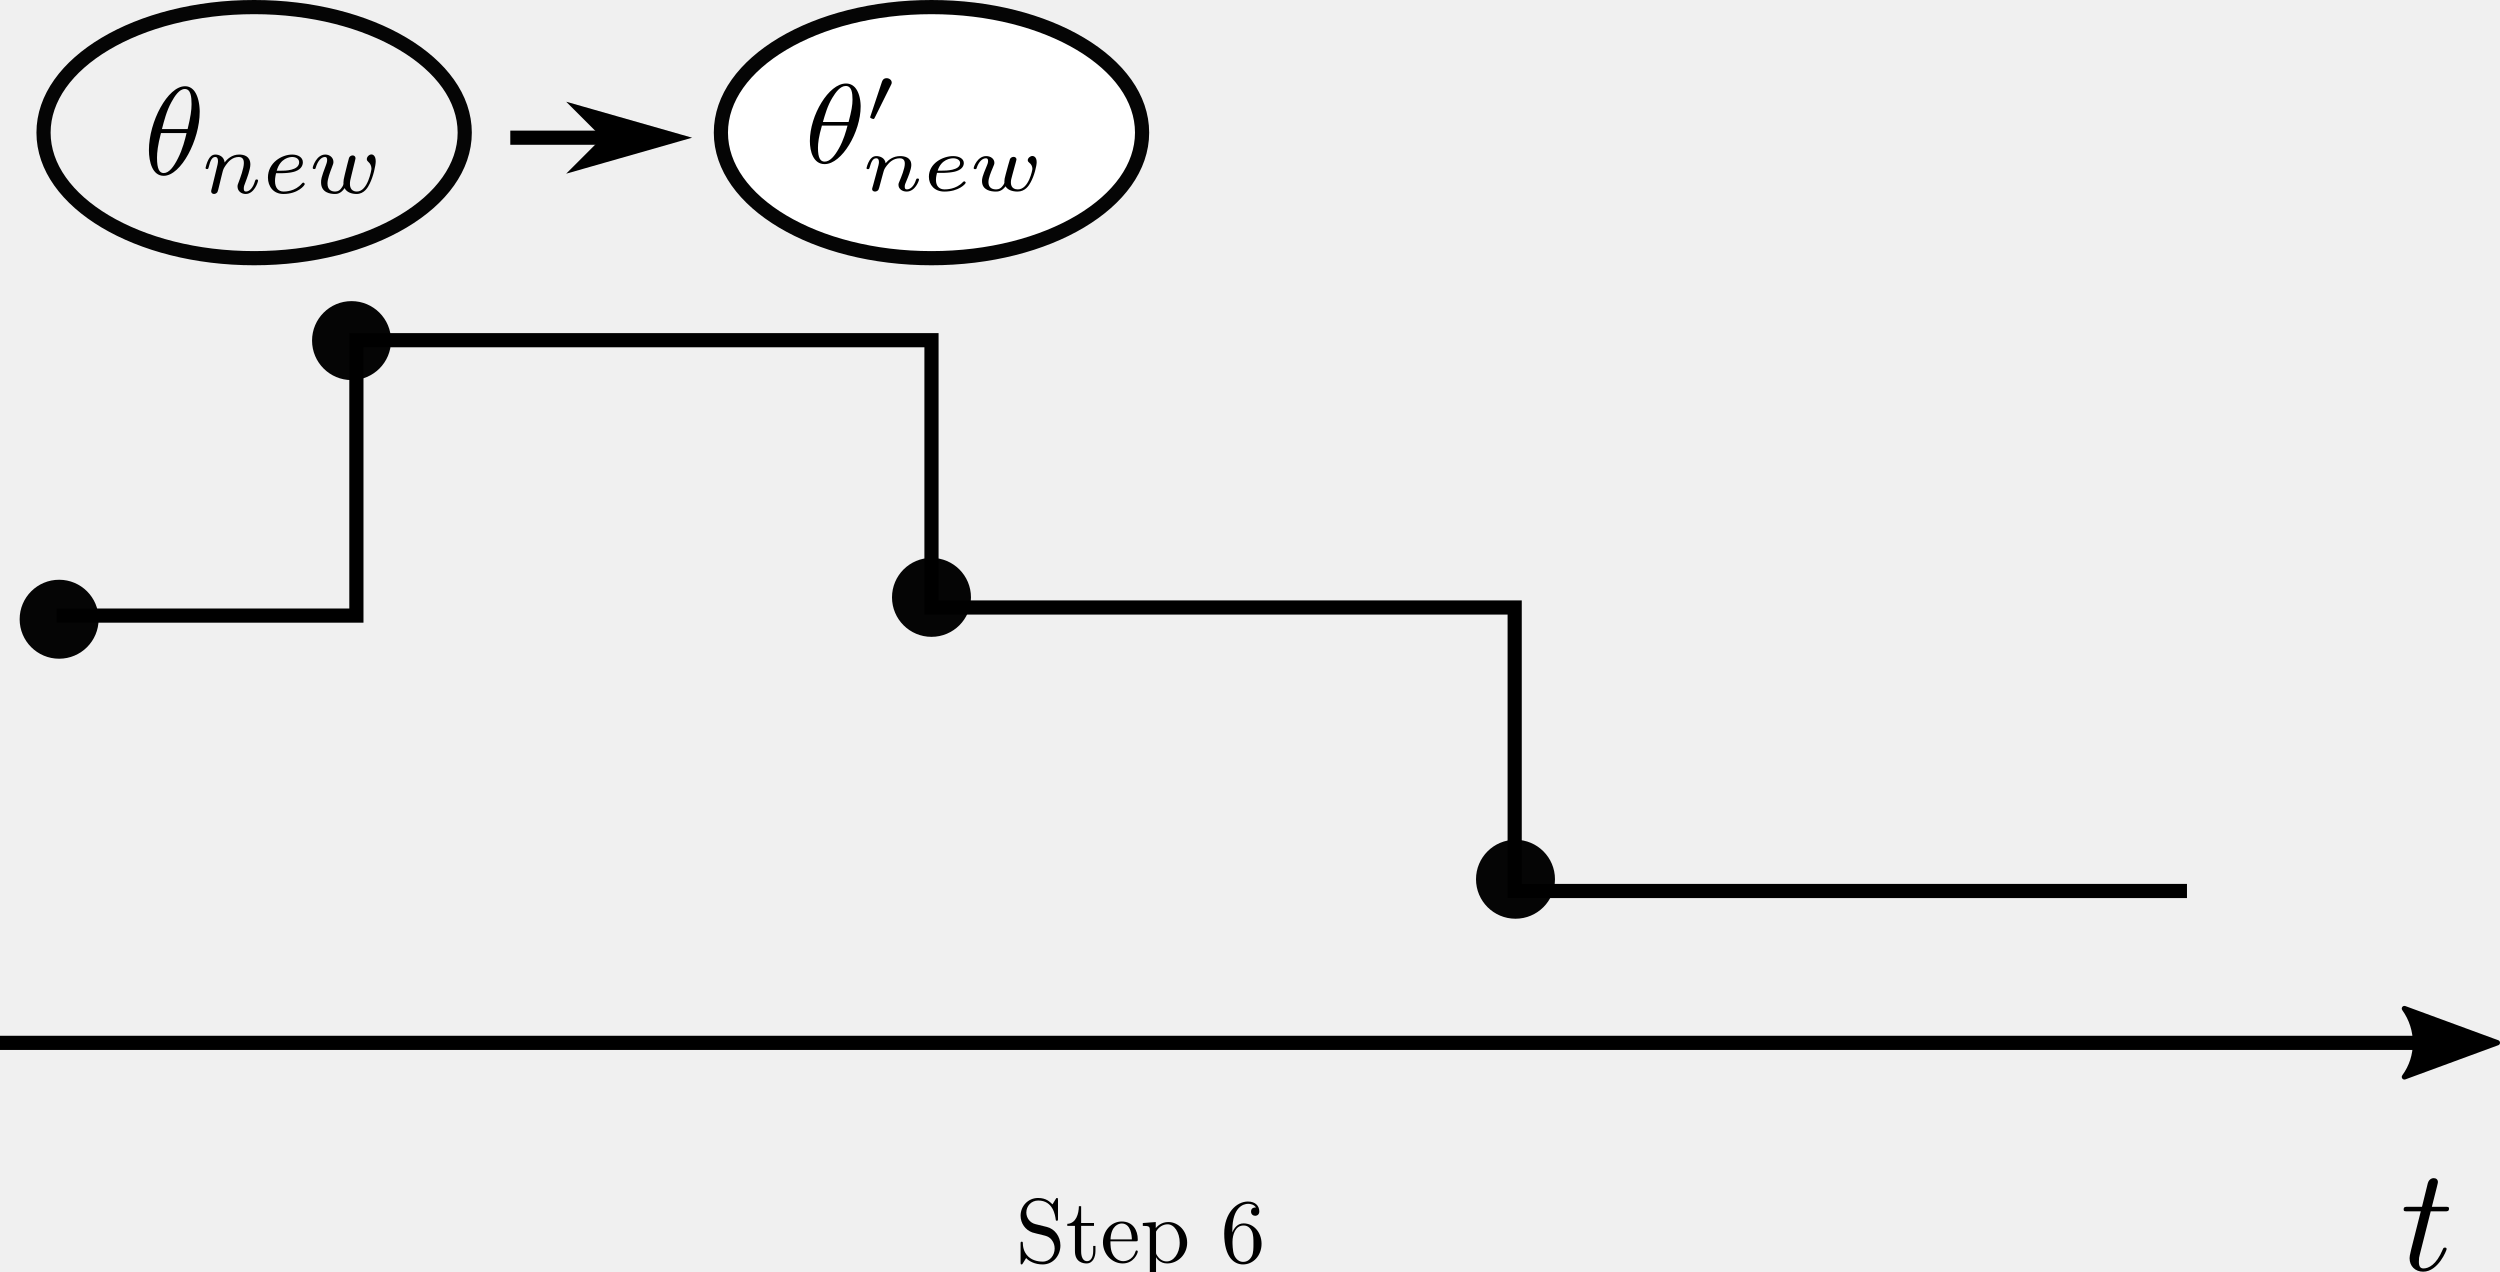
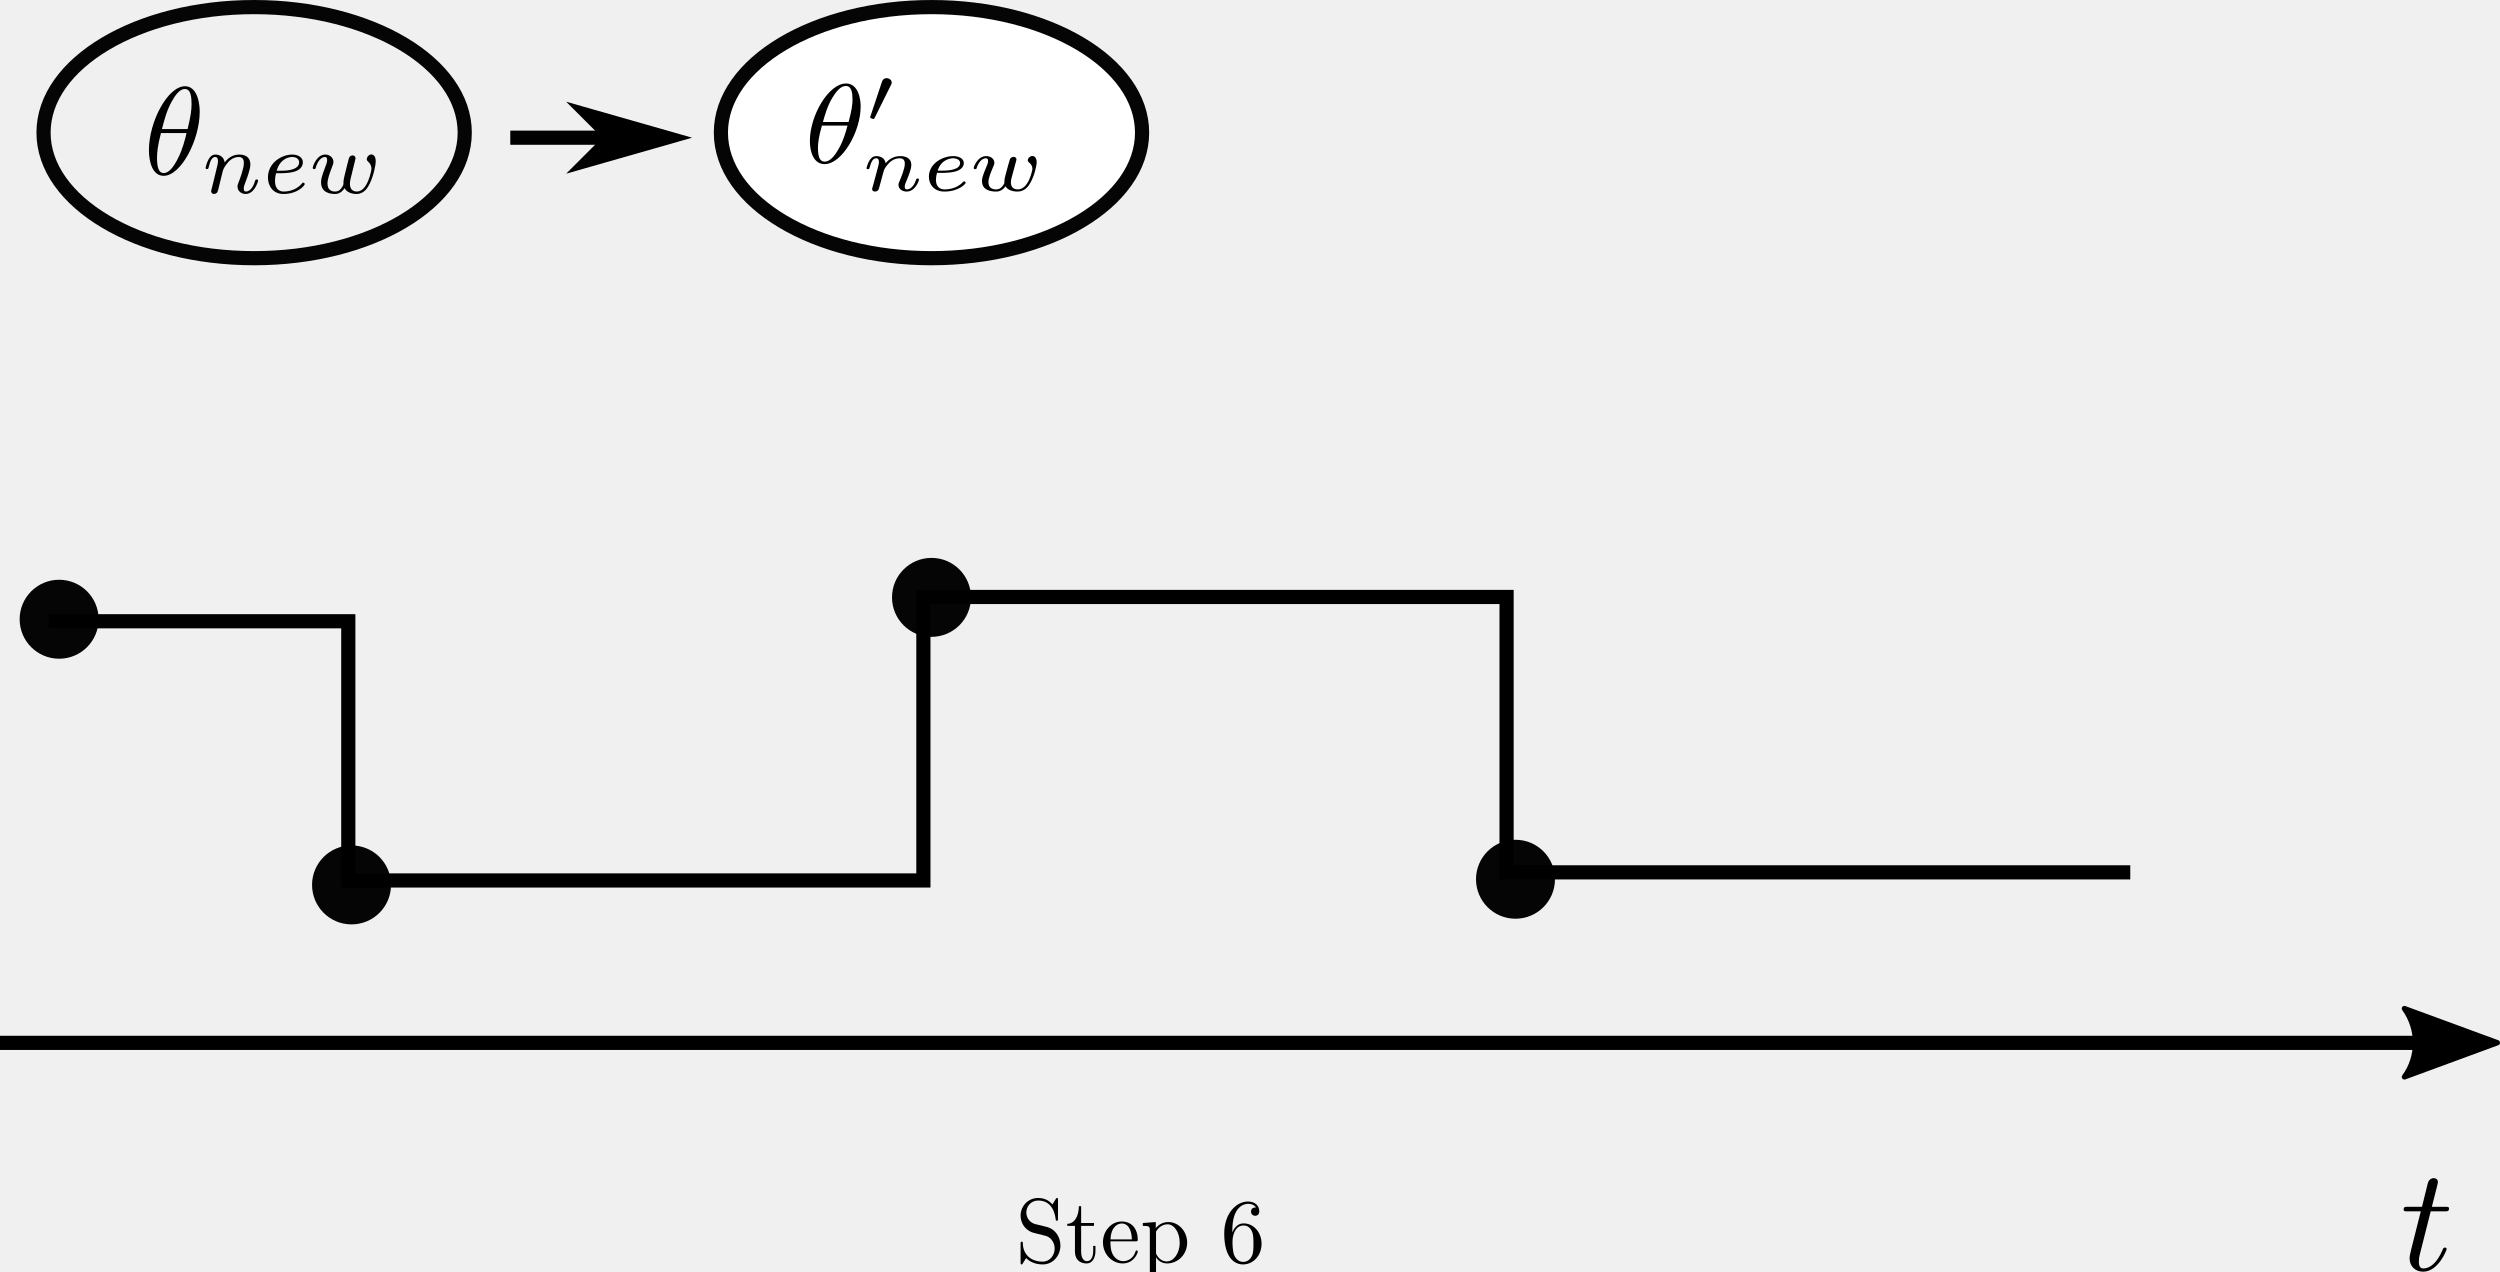
<svg xmlns="http://www.w3.org/2000/svg" xmlns:ns1="http://www.openswatchbook.org/uri/2009/osb" width="248.876mm" height="126.597mm" viewBox="0 0 881.845 448.571" id="svg2" version="1.1">
  <defs id="defs4">
    <linearGradient ns1:paint="solid" id="linearGradient4488">
      <stop id="stop4490" offset="0" style="stop-color:#ffffff;stop-opacity:1;" />
    </linearGradient>
    <marker style="overflow:visible" id="Arrow1Mstart" refX="0.0" refY="0.0" orient="auto">
      <path transform="scale(0.4) translate(10,0)" style="fill-rule:evenodd;stroke:#000000;stroke-width:1pt;stroke-opacity:1;fill:#000000;fill-opacity:1" d="M 0.0,0.0 L 5.0,-5.0 L -12.5,0.0 L 5.0,5.0 L 0.0,0.0 z " id="path4234" />
    </marker>
    <marker orient="auto" refY="0" refX="0" id="Arrow2Mend" style="overflow:visible">
      <path id="path4171" style="fill:#000000;fill-opacity:1;fill-rule:evenodd;stroke:#000000;stroke-width:0.625;stroke-linejoin:round;stroke-opacity:1" d="M 8.719,4.034 -2.207,0.016 8.719,-4.002 c -1.745,2.372 -1.735,5.617 -6e-7,8.035 z" transform="scale(-0.6,-0.6)" />
    </marker>
    <marker orient="auto" refY="0" refX="0" id="marker4426" style="overflow:visible">
      <path id="path4428" d="M 0,0 5,-5 -12.5,0 5,5 0,0 Z" style="fill:#000000;fill-opacity:1;fill-rule:evenodd;stroke:#000000;stroke-width:1pt;stroke-opacity:1" transform="matrix(-0.4,0,0,-0.4,-4,0)" />
    </marker>
    <marker orient="auto" refY="0" refX="0" id="Arrow1Mend" style="overflow:visible">
      <path id="path4153" d="M 0,0 5,-5 -12.5,0 5,5 0,0 Z" style="fill:#000000;fill-opacity:1;fill-rule:evenodd;stroke:#000000;stroke-width:1pt;stroke-opacity:1" transform="matrix(-0.4,0,0,-0.4,-4,0)" />
    </marker>
  </defs>
  <g id="layer1" transform="translate(1022.857,161.2092)">
    <path style="fill:none;fill-rule:evenodd;stroke:#000000;stroke-width:5;stroke-linecap:butt;stroke-linejoin:miter;stroke-miterlimit:4;stroke-dasharray:none;stroke-opacity:1;marker-end:url(#Arrow2Mend)" d="m -1022.857,206.648 874.286,0" id="path4138" />
-     <circle style="opacity:0.98;fill:#000000;fill-opacity:1;fill-rule:nonzero;stroke:#000000;stroke-width:5;stroke-linecap:butt;stroke-linejoin:miter;stroke-miterlimit:4;stroke-dasharray:none;stroke-dashoffset:0;stroke-opacity:1" id="path4494" cx="-898.857" cy="-41.066" r="11.429" />
+     <circle style="opacity:0.98;fill:#000000;fill-opacity:1;fill-rule:nonzero;stroke:#000000;stroke-width:5;stroke-linecap:butt;stroke-linejoin:miter;stroke-miterlimit:4;stroke-dasharray:none;stroke-dashoffset:0;stroke-opacity:1" id="path4494" cx="-898.857" cy="150.934" r="11.429" />
    <circle style="opacity:0.98;fill:#000000;fill-opacity:1;fill-rule:nonzero;stroke:#000000;stroke-width:5;stroke-linecap:butt;stroke-linejoin:miter;stroke-miterlimit:4;stroke-dasharray:none;stroke-dashoffset:0;stroke-opacity:1" id="path4496" cx="-1002" cy="57.219" r="11.428" />
    <circle style="opacity:0.98;fill:#000000;fill-opacity:1;fill-rule:nonzero;stroke:#000000;stroke-width:5;stroke-linecap:butt;stroke-linejoin:miter;stroke-miterlimit:4;stroke-dasharray:none;stroke-dashoffset:0;stroke-opacity:1" id="path4498" cx="-488.286" cy="148.934" r="11.428" />
    <ellipse style="opacity:0.98;fill:#000000;fill-opacity:1;fill-rule:nonzero;stroke:#000000;stroke-width:5;stroke-linecap:butt;stroke-linejoin:miter;stroke-miterlimit:4;stroke-dasharray:none;stroke-dashoffset:0;stroke-opacity:1" id="path4500" cx="-694.286" cy="49.505" rx="11.428" ry="11.428" />
    <ellipse style="opacity:0.98;fill:none;fill-opacity:1;fill-rule:nonzero;stroke:#000000;stroke-width:5;stroke-linecap:butt;stroke-linejoin:miter;stroke-miterlimit:4;stroke-dasharray:none;stroke-dashoffset:0;stroke-opacity:1" id="path4504" cx="-933.214" cy="-114.424" rx="74.286" ry="44.286" />
    <g transform="matrix(0.9837805,0,0,0.9780855,-469.5462,-62.85982)" id="g4524">
      <g style="font-style:normal;font-variant:normal;font-weight:normal;font-stretch:normal;letter-spacing:normal;word-spacing:normal;text-anchor:start;fill:none;fill-opacity:1;fill-rule:evenodd;stroke:#000000;stroke-width:1.019;stroke-linecap:butt;stroke-linejoin:miter;stroke-miterlimit:10.433;stroke-dasharray:none;stroke-dashoffset:0;stroke-opacity:1" id="content" transform="matrix(1.062992,0,0,-1.062992,-186.0236,789.2717)" xml:space="preserve" stroke-miterlimit="10.433" font-style="normal" font-variant="normal" font-weight="normal" font-stretch="normal" font-size-adjust="none" letter-spacing="normal" word-spacing="normal">
        <path style="fill:#000000;stroke-width:0" d="m 465.79,426.12 4.68,0 c 0.99,0 1.49,0 1.49,1 0,0.55 -0.5,0.55 -1.39,0.55 l -4.39,0 c 1.79,7.08 2.04,8.08 2.04,8.37 0,0.85 -0.59,1.35 -1.43,1.35 -0.16,0 -1.55,-0.05 -2,-1.8 l -1.94,-7.92 -4.69,0 c -1,0 -1.5,0 -1.5,-0.94 0,-0.61 0.41,-0.61 1.41,-0.61 l 4.37,0 c -3.58,-14.14 -3.78,-14.98 -3.78,-15.89 0,-2.69 1.89,-4.58 4.58,-4.58 5.08,0 7.92,7.27 7.92,7.67 0,0.5 -0.39,0.5 -0.59,0.5 -0.46,0 -0.5,-0.15 -0.75,-0.7 -2.14,-5.17 -4.78,-6.37 -6.47,-6.37 -1.05,0 -1.55,0.65 -1.55,2.29 0,1.19 0.09,1.55 0.3,2.39 z" id="path4527" />
      </g>
    </g>
    <ellipse ry="44.286" rx="74.285" cy="-114.423" cx="-694.286" id="path4220" style="opacity:0.98;fill:#ffffff;fill-opacity:1;fill-rule:nonzero;stroke:#000000;stroke-width:5;stroke-linecap:butt;stroke-linejoin:miter;stroke-miterlimit:4;stroke-dasharray:none;stroke-dashoffset:0;stroke-opacity:1" />
    <path id="path4222" d="m -842.857,-112.638 54.286,0" style="fill:none;fill-rule:evenodd;stroke:#000000;stroke-width:5;stroke-linecap:butt;stroke-linejoin:miter;stroke-opacity:1;stroke-miterlimit:4;stroke-dasharray:none;marker-end:url(#Arrow1Mend)" />
-     <path id="path4486" d="m -1002.857,55.934 105.714,0 0,-97.143 202.857,0 0,94.286 205.714,0 0,100 237.143,0" style="fill:none;fill-rule:evenodd;stroke:#000000;stroke-width:5;stroke-linecap:butt;stroke-linejoin:miter;stroke-miterlimit:4;stroke-dasharray:none;stroke-opacity:1" />
    <g id="g6003" transform="matrix(1.358146,0,0,1.382269,-1216.289,-654.0852)">
      <g word-spacing="normal" letter-spacing="normal" font-size-adjust="none" font-stretch="normal" font-weight="normal" font-variant="normal" font-style="normal" stroke-miterlimit="10.433" xml:space="preserve" transform="matrix(0.6408163,0,0,-0.6408163,-112.1428,661.3837)" id="g6005" style="font-style:normal;font-variant:normal;font-weight:normal;font-stretch:normal;letter-spacing:normal;word-spacing:normal;text-anchor:start;fill:none;fill-opacity:1;fill-rule:evenodd;stroke:#000000;stroke-width:0.73;stroke-linecap:butt;stroke-linejoin:miter;stroke-miterlimit:10.433;stroke-dasharray:none;stroke-dashoffset:0;stroke-opacity:1">
        <path id="path6007" d="m 478.19,431.11 0,0.31 -0.01,0.34 -0.02,0.36 -0.02,0.37 -0.03,0.39 -0.04,0.39 -0.04,0.41 -0.06,0.41 -0.07,0.42 -0.07,0.43 -0.09,0.42 -0.1,0.43 -0.12,0.42 -0.12,0.42 -0.14,0.41 -0.16,0.41 -0.17,0.4 -0.18,0.38 -0.2,0.37 -0.22,0.36 -0.23,0.34 -0.25,0.32 -0.28,0.3 -0.29,0.27 -0.31,0.25 -0.16,0.12 -0.17,0.1 -0.17,0.1 -0.18,0.1 -0.18,0.08 -0.19,0.08 -0.19,0.07 -0.2,0.06 -0.21,0.05 -0.21,0.05 -0.22,0.03 -0.22,0.02 -0.23,0.02 -0.23,0 -0.05,-1.09 c 2.44,0 2.73,-3.19 2.73,-6.03 0,-2.44 -0.39,-4.99 -1.59,-9.92 l -10.41,0 c 0.85,3.2 1.85,7.18 3.83,10.72 1.36,2.43 3.19,5.23 5.44,5.23 l 0.05,1.09 c -6.92,0 -14.6,-14.04 -14.6,-25.45 0,-4.69 1.44,-10.22 5.99,-10.22 l 0,1.1 c -1.66,0 -2.71,1.45 -2.71,6.07 0,2.1 0.3,4.99 1.6,9.86 l 10.37,0 c -0.54,-2.28 -1.59,-6.51 -3.5,-10.11 -1.73,-3.39 -3.62,-5.82 -5.76,-5.82 l 0,-1.1 c 7.01,0 14.59,14.3 14.59,25.46 z" style="fill:#000000;stroke-width:0" />
        <path id="path6009" d="m 483.17,400.95 -0.01,-0.04 -0.02,-0.05 -0.01,-0.04 -0.01,-0.05 -0.02,-0.05 -0.01,-0.06 -0.02,-0.05 -0.01,-0.05 -0.03,-0.11 -0.03,-0.11 -0.03,-0.12 -0.02,-0.1 -0.02,-0.06 -0.01,-0.05 -0.01,-0.05 -0.01,-0.05 -0.01,-0.05 -0.01,-0.04 -0.01,-0.05 -0.01,-0.04 -0.01,-0.03 0,-0.04 -0.01,-0.03 0,-0.03 -0.01,-0.02 0,-0.02 0,-0.01 0,-0.01 0,-0.01 0,0 c 0,-0.77 0.62,-1.11 1.19,-1.11 0.62,0 1.17,0.45 1.36,0.76 0.17,0.32 0.45,1.43 0.62,2.16 0.17,0.66 0.55,2.27 0.77,3.14 0.2,0.77 0.42,1.53 0.59,2.33 0.37,1.44 0.45,1.7 1.45,3.14 0.99,1.39 2.63,3.2 5.24,3.2 2.01,0 2.04,-1.78 2.04,-2.44 0,-2.09 -1.48,-5.95 -2.04,-7.42 -0.39,-0.98 -0.53,-1.29 -0.53,-1.89 0,-1.84 1.54,-2.98 3.31,-2.98 3.48,0 5.01,4.79 5.01,5.33 0,0.45 -0.45,0.45 -0.54,0.45 -0.5,0 -0.53,-0.2 -0.68,-0.59 -0.79,-2.79 -2.29,-4.22 -3.68,-4.22 -0.74,0 -0.88,0.48 -0.88,1.22 0,0.79 0.17,1.25 0.8,2.82 0.42,1.08 1.86,4.77 1.86,6.72 0,3.39 -2.69,3.97 -4.53,3.97 -2.89,0 -4.85,-1.76 -5.89,-3.16 -0.25,2.4 -2.3,3.16 -3.74,3.16 -1.5,0 -2.29,-1.08 -2.75,-1.87 -0.76,-1.29 -1.25,-3.29 -1.25,-3.46 0,-0.45 0.49,-0.45 0.6,-0.45 0.48,0 0.51,0.11 0.76,1.05 0.52,2.06 1.19,3.76 2.55,3.76 0.91,0 1.14,-0.76 1.14,-1.7 0,-0.67 -0.31,-1.95 -0.56,-2.89 -0.24,-0.95 -0.58,-2.38 -0.77,-3.14 z" style="fill:#000000;stroke-width:0" />
        <path id="path6011" d="m 511.33,406.7 0.1,0 0.1,0 0.12,0 0.12,0 0.14,0.01 0.14,0 0.15,0.01 0.15,0 0.16,0.01 0.17,0.01 0.18,0.01 0.17,0.01 0.19,0.01 0.19,0.02 0.38,0.03 0.4,0.04 0.4,0.05 0.41,0.06 0.4,0.07 0.4,0.08 0.2,0.05 0.2,0.04 0.19,0.05 0.19,0.06 0.18,0.05 0.18,0.06 c 2.58,0.91 3.06,2.58 3.06,3.63 0,1.92 -1.92,3.06 -4.32,3.06 l 0,-0.97 c 1.53,0 2.82,-0.76 2.82,-2.09 0,-3.38 -5.89,-3.38 -7.39,-3.38 l -1.7,0 c 1.42,5.05 5.3,5.47 6.27,5.47 l 0,0.97 c -4.18,0 -9.83,-3.2 -9.83,-9.16 0,-3.51 2.2,-6.54 6.28,-6.54 5.89,0 8.64,3.44 8.64,3.94 0,0.2 -0.31,0.59 -0.59,0.59 -0.21,0 -0.28,-0.08 -0.57,-0.36 -2.71,-3.2 -6.79,-3.2 -7.42,-3.2 -2.09,0 -3.48,1.39 -3.48,4.22 0,0.48 0,1.18 0.42,3.09 z" style="fill:#000000;stroke-width:0" />
        <path id="path6013" d="m 540.69,409.87 0.02,0.09 0.03,0.1 0.02,0.1 0.03,0.1 0.02,0.1 0.03,0.11 0.06,0.22 0.05,0.22 0.06,0.22 0.05,0.22 0.02,0.11 0.03,0.1 0.02,0.11 0.03,0.1 0.02,0.09 0.02,0.1 0.02,0.09 0.02,0.09 0.02,0.08 0.02,0.07 0.01,0.07 0.01,0.07 0.02,0.06 0.01,0.05 0,0.04 0.01,0.04 0,0.01 0,0.02 0,0.01 0,0.01 c 0,0.69 -0.54,1.11 -1.14,1.11 -0.67,0 -1.29,-0.42 -1.5,-1.02 -0.11,-0.26 -0.45,-1.73 -0.7,-2.61 -0.48,-1.98 -0.48,-2.04 -1,-4 -0.45,-1.92 -0.53,-2.2 -0.56,-3.2 0.14,-0.7 -0.14,-1.36 -0.99,-2.41 -0.43,-0.56 -1.14,-1.15 -2.33,-1.15 -1.35,0 -3.14,0.48 -3.14,3.2 0,1.78 0.99,4.36 1.68,6.14 0.59,1.53 0.73,1.84 0.73,2.44 0,1.67 -1.42,2.95 -3.31,2.95 -3.52,0 -5.08,-4.73 -5.08,-5.33 0,-0.45 0.48,-0.45 0.59,-0.45 0.49,0 0.52,0.17 0.63,0.56 0.87,2.89 2.37,4.25 3.76,4.25 0.6,0 0.86,-0.39 0.86,-1.22 0,-0.79 -0.31,-1.56 -0.48,-2.01 -1.98,-5.1 -1.98,-5.8 -1.98,-6.88 0,-4.11 3.73,-4.62 5.6,-4.62 0.68,0 2.38,0 3.94,2.33 0.8,-1.57 2.72,-2.33 4.85,-2.33 3.11,0 4.64,2.67 5.32,4.11 1.5,2.92 2.44,7.28 2.44,8.89 0,2.61 -1.48,2.75 -1.73,2.75 -0.91,0 -1.88,-0.96 -1.88,-1.86 0,-0.58 0.35,-0.86 0.58,-1.08 0.84,-0.69 1.3,-1.67 1.3,-2.78 0,-0.45 -1.47,-9.06 -5.89,-9.06 -2.83,0 -2.83,2.51 -2.83,3.11 0,0.93 0.14,1.5 0.64,3.48 z" style="fill:#000000;stroke-width:0" />
      </g>
    </g>
    <g transform="matrix(1.358146,0,0,1.243929,-983.1463,-602.6786)" id="g6099">
      <g style="font-style:normal;font-variant:normal;font-weight:normal;font-stretch:normal;letter-spacing:normal;word-spacing:normal;text-anchor:start;fill:none;fill-opacity:1;fill-rule:evenodd;stroke:#000000;stroke-width:0.769;stroke-linecap:butt;stroke-linejoin:miter;stroke-miterlimit:10.433;stroke-dasharray:none;stroke-dashoffset:0;stroke-opacity:1" id="g6101" transform="matrix(0.6408163,0,0,-0.6408163,-112.1428,661.3837)" xml:space="preserve" stroke-miterlimit="10.433" font-style="normal" font-variant="normal" font-weight="normal" font-stretch="normal" font-size-adjust="none" letter-spacing="normal" word-spacing="normal">
        <path style="fill:#000000;stroke-width:0" d="m 478.19,431.11 0,0.31 -0.01,0.34 -0.02,0.36 -0.02,0.37 -0.03,0.39 -0.04,0.39 -0.04,0.41 -0.06,0.41 -0.07,0.42 -0.07,0.43 -0.09,0.42 -0.1,0.43 -0.12,0.42 -0.12,0.42 -0.14,0.41 -0.16,0.41 -0.17,0.4 -0.18,0.38 -0.2,0.37 -0.22,0.36 -0.23,0.34 -0.25,0.32 -0.28,0.3 -0.29,0.27 -0.31,0.25 -0.16,0.12 -0.17,0.1 -0.17,0.1 -0.18,0.1 -0.18,0.08 -0.19,0.08 -0.19,0.07 -0.2,0.06 -0.21,0.05 -0.21,0.05 -0.22,0.03 -0.22,0.02 -0.23,0.02 -0.23,0 -0.05,-1.09 c 2.44,0 2.73,-3.19 2.73,-6.03 0,-2.44 -0.39,-4.99 -1.59,-9.92 l -10.41,0 c 0.85,3.2 1.85,7.18 3.83,10.72 1.36,2.43 3.19,5.23 5.44,5.23 l 0.05,1.09 c -6.92,0 -14.6,-14.04 -14.6,-25.45 0,-4.69 1.44,-10.22 5.99,-10.22 l 0,1.1 c -1.66,0 -2.71,1.45 -2.71,6.07 0,2.1 0.3,4.99 1.6,9.86 l 10.37,0 c -0.54,-2.28 -1.59,-6.51 -3.5,-10.11 -1.73,-3.39 -3.62,-5.82 -5.76,-5.82 l 0,-1.1 c 7.01,0 14.59,14.3 14.59,25.46 z" id="path6103" />
        <path style="fill:#000000;stroke-width:0" d="m 490.47,440.65 0.02,0.06 0.03,0.05 0.02,0.05 0.02,0.05 0.02,0.04 0.02,0.05 0.02,0.04 0.02,0.04 0.01,0.05 0.02,0.04 0.01,0.03 0.01,0.04 0.01,0.04 0.01,0.03 0.01,0.04 0.01,0.03 0.01,0.03 0,0.03 0.01,0.03 0.01,0.03 0,0.03 0.01,0.03 0,0.03 0,0.02 0.01,0.06 0,0.05 0,0.04 0,0.05 c 0,1.08 -0.98,1.92 -2.06,1.92 -1.33,0 -1.74,-1.09 -1.91,-1.64 l -4.61,-15.09 c -0.03,-0.06 -0.17,-0.52 -0.17,-0.56 0,-0.41 1.08,-0.77 1.36,-0.77 0.25,0 0.28,0.08 0.52,0.59 z" id="path6105" />
        <path style="fill:#000000;stroke-width:0" d="m 483.17,396.03 -0.01,-0.05 -0.02,-0.04 -0.01,-0.05 -0.01,-0.05 -0.02,-0.05 -0.01,-0.05 -0.02,-0.05 -0.01,-0.05 -0.03,-0.11 -0.03,-0.12 -0.03,-0.11 -0.02,-0.11 -0.02,-0.05 -0.01,-0.05 -0.01,-0.05 -0.01,-0.05 -0.01,-0.05 -0.01,-0.04 -0.01,-0.05 -0.01,-0.04 -0.01,-0.04 0,-0.03 -0.01,-0.03 0,-0.03 -0.01,-0.02 0,-0.03 0,0 0,-0.01 0,-0.01 0,0 c 0,-0.77 0.62,-1.11 1.19,-1.11 0.62,0 1.17,0.45 1.36,0.76 0.17,0.31 0.45,1.42 0.62,2.16 0.17,0.65 0.55,2.26 0.77,3.14 0.2,0.76 0.42,1.53 0.59,2.33 0.37,1.43 0.45,1.7 1.45,3.14 0.99,1.39 2.63,3.2 5.24,3.2 2.01,0 2.04,-1.78 2.04,-2.44 0,-2.09 -1.48,-5.95 -2.04,-7.42 -0.39,-0.98 -0.53,-1.3 -0.53,-1.89 0,-1.84 1.54,-2.98 3.31,-2.98 3.48,0 5.01,4.79 5.01,5.32 0,0.46 -0.45,0.46 -0.54,0.46 -0.5,0 -0.53,-0.21 -0.68,-0.6 -0.79,-2.78 -2.29,-4.22 -3.68,-4.22 -0.74,0 -0.88,0.49 -0.88,1.22 0,0.8 0.17,1.25 0.8,2.83 0.42,1.08 1.86,4.77 1.86,6.72 0,3.39 -2.69,3.97 -4.53,3.97 -2.89,0 -4.85,-1.77 -5.89,-3.16 -0.25,2.39 -2.3,3.16 -3.74,3.16 -1.5,0 -2.29,-1.08 -2.75,-1.88 -0.76,-1.28 -1.25,-3.28 -1.25,-3.45 0,-0.45 0.49,-0.45 0.6,-0.45 0.48,0 0.51,0.11 0.76,1.04 0.52,2.07 1.19,3.77 2.55,3.77 0.91,0 1.14,-0.77 1.14,-1.7 0,-0.67 -0.31,-1.96 -0.56,-2.89 -0.24,-0.96 -0.58,-2.38 -0.77,-3.14 z" id="path6107" />
        <path style="fill:#000000;stroke-width:0" d="m 511.33,401.78 0.1,0 0.1,0 0.12,0 0.12,0 0.14,0 0.14,0.01 0.15,0 0.15,0.01 0.16,0.01 0.17,0.01 0.18,0.01 0.17,0.01 0.19,0.01 0.19,0.01 0.38,0.04 0.4,0.04 0.4,0.05 0.41,0.06 0.4,0.07 0.4,0.08 0.2,0.04 0.2,0.05 0.19,0.05 0.19,0.06 0.18,0.05 0.18,0.06 c 2.58,0.91 3.06,2.58 3.06,3.63 0,1.92 -1.92,3.06 -4.32,3.06 l 0,-0.97 c 1.53,0 2.82,-0.77 2.82,-2.09 0,-3.38 -5.89,-3.38 -7.39,-3.38 l -1.7,0 c 1.42,5.05 5.3,5.47 6.27,5.47 l 0,0.97 c -4.18,0 -9.83,-3.2 -9.83,-9.16 0,-3.51 2.2,-6.54 6.28,-6.54 5.89,0 8.64,3.43 8.64,3.93 0,0.21 -0.31,0.6 -0.59,0.6 -0.21,0 -0.28,-0.08 -0.57,-0.36 -2.71,-3.21 -6.79,-3.21 -7.42,-3.21 -2.09,0 -3.48,1.4 -3.48,4.22 0,0.49 0,1.19 0.42,3.1 z" id="path6109" />
        <path style="fill:#000000;stroke-width:0" d="m 540.69,404.95 0.02,0.09 0.03,0.1 0.02,0.09 0.03,0.11 0.02,0.1 0.03,0.11 0.06,0.21 0.05,0.23 0.06,0.22 0.05,0.22 0.02,0.1 0.03,0.11 0.02,0.1 0.03,0.1 0.02,0.1 0.02,0.1 0.02,0.09 0.02,0.08 0.02,0.08 0.02,0.08 0.01,0.07 0.01,0.07 0.02,0.05 0.01,0.06 0,0.04 0.01,0.04 0,0.01 0,0.02 0,0.01 0,0.01 c 0,0.68 -0.54,1.11 -1.14,1.11 -0.67,0 -1.29,-0.43 -1.5,-1.02 -0.11,-0.27 -0.45,-1.73 -0.7,-2.61 -0.48,-1.98 -0.48,-2.05 -1,-4 -0.45,-1.92 -0.53,-2.2 -0.56,-3.2 0.14,-0.71 -0.14,-1.36 -0.99,-2.41 -0.43,-0.56 -1.14,-1.16 -2.33,-1.16 -1.35,0 -3.14,0.49 -3.14,3.21 0,1.78 0.99,4.36 1.68,6.14 0.59,1.53 0.73,1.84 0.73,2.44 0,1.67 -1.42,2.95 -3.31,2.95 -3.52,0 -5.08,-4.74 -5.08,-5.33 0,-0.45 0.48,-0.45 0.59,-0.45 0.49,0 0.52,0.17 0.63,0.56 0.87,2.89 2.37,4.25 3.76,4.25 0.6,0 0.86,-0.39 0.86,-1.22 0,-0.8 -0.31,-1.56 -0.48,-2.01 -1.98,-5.1 -1.98,-5.8 -1.98,-6.88 0,-4.11 3.73,-4.62 5.6,-4.62 0.68,0 2.38,0 3.94,2.32 0.8,-1.56 2.72,-2.32 4.85,-2.32 3.11,0 4.64,2.67 5.32,4.11 1.5,2.92 2.44,7.28 2.44,8.89 0,2.61 -1.48,2.75 -1.73,2.75 -0.91,0 -1.88,-0.96 -1.88,-1.86 0,-0.58 0.35,-0.86 0.58,-1.08 0.84,-0.69 1.3,-1.67 1.3,-2.78 0,-0.46 -1.47,-9.07 -5.89,-9.07 -2.83,0 -2.83,2.52 -2.83,3.11 0,0.94 0.14,1.5 0.64,3.49 z" id="path6111" />
      </g>
    </g>
-     <g id="g6403" transform="matrix(0.9937318,0,0,1.010377,-843.2751,-121.1448)">
-       <g word-spacing="normal" letter-spacing="normal" font-size-adjust="none" font-stretch="normal" font-weight="normal" font-variant="normal" font-style="normal" stroke-miterlimit="10.433" xml:space="preserve" transform="matrix(0.6408163,0,0,-0.6408163,-112.1428,661.3837)" id="g6405" style="font-style:normal;font-variant:normal;font-weight:normal;font-stretch:normal;letter-spacing:normal;word-spacing:normal;text-anchor:start;fill:none;fill-opacity:1;fill-rule:evenodd;stroke:#000000;stroke-width:0.998;stroke-linecap:butt;stroke-linejoin:miter;stroke-miterlimit:10.433;stroke-dasharray:none;stroke-dashoffset:0;stroke-opacity:1">
-         <path id="path6407" d="m 472.91,425.53 -6.37,1.54 c -3.1,0.75 -5.04,3.44 -5.04,6.33 0,3.49 2.69,6.53 6.58,6.53 8.31,0 9.41,-8.17 9.71,-10.42 0.04,-0.3 0.04,-0.59 0.6,-0.59 0.65,0 0.65,0.25 0.65,1.2 l 0,10 c 0,0.86 0,1.2 -0.55,1.2 -0.35,0 -0.41,-0.04 -0.75,-0.65 L 476,437.84 c -1.5,1.44 -3.54,3.48 -7.98,3.48 -5.53,0 -9.7,-4.39 -9.7,-9.67 0,-4.12 2.64,-7.76 6.51,-9.11 0.55,-0.2 3.1,-0.79 6.58,-1.64 1.34,-0.36 2.84,-0.7 4.23,-2.54 1.05,-1.3 1.55,-2.94 1.55,-4.58 0,-3.55 -2.48,-7.13 -6.67,-7.13 -1.45,0 -5.23,0.25 -7.88,2.69 -2.89,2.69 -3.04,5.87 -3.09,7.67 -0.05,0.5 -0.44,0.5 -0.59,0.5 -0.64,0 -0.64,-0.36 -0.64,-1.25 l 0,-9.97 c 0,-0.84 0,-1.18 0.54,-1.18 0.35,0 0.39,0.09 0.74,0.64 0,0.04 0.15,0.2 1.79,2.84 1.55,-1.69 4.74,-3.48 9.18,-3.48 5.82,0 9.81,4.87 9.81,10.35 0,4.99 -3.28,9.07 -7.47,10.07 z" style="fill:#000000;stroke-width:0" />
-         <path id="path6409" d="m 491.86,426.12 7.13,0 0,1.55 -7.13,0 0,9.17 -1.25,0 c -0.04,-4.08 -1.54,-9.42 -6.42,-9.61 l 0,-1.11 4.24,0 0,-13.75 c 0,-6.12 4.62,-6.72 6.42,-6.72 3.53,0 4.94,3.53 4.94,6.72 l 0,2.84 -1.25,0 0,-2.73 c 0,-3.69 -1.5,-5.58 -3.35,-5.58 -3.33,0 -3.33,4.53 -3.33,5.38 z" style="fill:#000000;stroke-width:0" />
-         <path id="path6411" d="m 508.09,417.71 0.04,1.05 c 0.3,7.42 4.49,8.66 6.19,8.66 5.13,0 5.63,-6.72 5.63,-8.66 l -11.82,0 -0.04,-1.05 13.9,0 c 1.1,0 1.24,0 1.24,1.05 0,4.92 -2.69,9.75 -8.91,9.75 -5.78,0 -10.37,-5.12 -10.37,-11.36 0,-6.67 5.23,-11.5 10.96,-11.5 6.08,0 8.32,5.53 8.32,6.47 0,0.5 -0.39,0.61 -0.64,0.61 -0.46,0 -0.55,-0.3 -0.66,-0.7 -1.73,-5.13 -6.22,-5.13 -6.72,-5.13 -2.5,0 -4.48,1.49 -5.62,3.33 -1.5,2.39 -1.5,5.69 -1.5,7.48 z" style="fill:#000000;stroke-width:0" />
-         <path id="path6413" d="m 533.2,424.93 0,3.28 -7.18,-0.54 0,-1.55 c 3.55,0 3.89,-0.3 3.89,-2.48 l 0,-23.32 c 0,-2.25 -0.54,-2.25 -3.89,-2.25 l 0,-1.54 c 1.71,0.06 4.28,0.15 5.58,0.15 1.35,0 3.89,-0.09 5.64,-0.15 l 0,1.54 c -3.34,0 -3.89,0 -3.89,2.25 l 0,8.36 0,0.46 0.7,0.65 c -0.7,1.05 -0.7,1.1 -0.7,2.08 l 0,0 0,11.13 c 1.44,2.53 3.89,3.98 6.42,3.98 3.64,0 6.69,-4.39 6.69,-10.02 0,-6.03 -3.5,-10.21 -7.19,-10.21 -1.98,0 -3.87,1 -5.22,3.04 l -0.7,-0.65 c 0.25,-0.8 2.35,-3.49 6.13,-3.49 5.93,0 11.11,4.88 11.11,11.31 0,6.33 -4.83,11.25 -10.41,11.25 -3.89,0 -5.98,-2.18 -6.98,-3.28 z" style="fill:#000000;stroke-width:0" />
-         <path id="path6415" d="m 575.61,422.54 0,1.19 c 0,12.61 6.17,14.41 8.72,14.41 1.19,0 3.28,-0.3 4.37,-2 -0.73,0 -2.73,0 -2.73,-2.24 0,-1.54 1.2,-2.29 2.3,-2.29 0.79,0 2.28,0.45 2.28,2.39 0,3 -2.19,5.39 -6.32,5.39 -6.39,0 -13.11,-6.44 -13.11,-17.44 0,-13.31 5.79,-16.84 10.41,-16.84 5.53,0 10.27,4.68 10.27,11.25 0,6.32 -4.44,11.12 -9.97,11.12 l -0.05,-1.16 c 0.8,0 3.1,0 4.64,-3.09 0.89,-1.83 0.89,-4.37 0.89,-6.81 0,-2.39 0,-4.89 -0.84,-6.69 -1.5,-2.98 -3.78,-3.23 -4.94,-3.23 l 0,0 c -3.14,0 -4.62,2.98 -4.92,3.73 -0.91,2.34 -0.91,6.33 -0.91,7.23 0,3.88 1.6,8.86 6.08,8.86 l 0.05,1.16 c -3.38,0 -5.22,-2.55 -6.22,-4.94 z" style="fill:#000000;stroke-width:0" />
+     <path id="path4202" d="m -1005.714,57.934 105.714,0 0,91.429 202.857,0 0,-100 205.714,0 0,97.143 220,0" style="fill:none;fill-rule:evenodd;stroke:#000000;stroke-width:5;stroke-linecap:butt;stroke-linejoin:miter;stroke-miterlimit:4;stroke-dasharray:none;stroke-opacity:1" />
+     <g id="g4345" transform="matrix(0.9937318,0,0,1.010377,-843.2751,-121.1448)">
+       <g word-spacing="normal" letter-spacing="normal" font-size-adjust="none" font-stretch="normal" font-weight="normal" font-variant="normal" font-style="normal" stroke-miterlimit="10.433" xml:space="preserve" transform="matrix(0.6408163,0,0,-0.6408163,-112.1428,661.3837)" id="g4347" style="font-style:normal;font-variant:normal;font-weight:normal;font-stretch:normal;letter-spacing:normal;word-spacing:normal;text-anchor:start;fill:none;fill-opacity:1;fill-rule:evenodd;stroke:#000000;stroke-width:0.998;stroke-linecap:butt;stroke-linejoin:miter;stroke-miterlimit:10.433;stroke-dasharray:none;stroke-dashoffset:0;stroke-opacity:1">
+         <path id="path4349" d="m 472.91,425.53 -6.37,1.54 c -3.1,0.75 -5.04,3.44 -5.04,6.33 0,3.49 2.69,6.53 6.58,6.53 8.31,0 9.41,-8.17 9.71,-10.42 0.04,-0.3 0.04,-0.59 0.6,-0.59 0.65,0 0.65,0.25 0.65,1.2 l 0,10 c 0,0.86 0,1.2 -0.55,1.2 -0.35,0 -0.41,-0.04 -0.75,-0.65 L 476,437.84 c -1.5,1.44 -3.54,3.48 -7.98,3.48 -5.53,0 -9.7,-4.39 -9.7,-9.67 0,-4.12 2.64,-7.76 6.51,-9.11 0.55,-0.2 3.1,-0.79 6.58,-1.64 1.34,-0.36 2.84,-0.7 4.23,-2.54 1.05,-1.3 1.55,-2.94 1.55,-4.58 0,-3.55 -2.48,-7.13 -6.67,-7.13 -1.45,0 -5.23,0.25 -7.88,2.69 -2.89,2.69 -3.04,5.87 -3.09,7.67 -0.05,0.5 -0.44,0.5 -0.59,0.5 -0.64,0 -0.64,-0.36 -0.64,-1.25 l 0,-9.97 c 0,-0.84 0,-1.18 0.54,-1.18 0.35,0 0.39,0.09 0.74,0.64 0,0.04 0.15,0.2 1.79,2.84 1.55,-1.69 4.74,-3.48 9.18,-3.48 5.82,0 9.81,4.87 9.81,10.35 0,4.99 -3.28,9.07 -7.47,10.07 z" style="fill:#000000;stroke-width:0" />
+         <path id="path4351" d="m 491.86,426.12 7.13,0 0,1.55 -7.13,0 0,9.17 -1.25,0 c -0.04,-4.08 -1.54,-9.42 -6.42,-9.61 l 0,-1.11 4.24,0 0,-13.75 c 0,-6.12 4.62,-6.72 6.42,-6.72 3.53,0 4.94,3.53 4.94,6.72 l 0,2.84 -1.25,0 0,-2.73 c 0,-3.69 -1.5,-5.58 -3.35,-5.58 -3.33,0 -3.33,4.53 -3.33,5.38 z" style="fill:#000000;stroke-width:0" />
+         <path id="path4353" d="m 508.09,417.71 0.04,1.05 c 0.3,7.42 4.49,8.66 6.19,8.66 5.13,0 5.63,-6.72 5.63,-8.66 l -11.82,0 -0.04,-1.05 13.9,0 c 1.1,0 1.24,0 1.24,1.05 0,4.92 -2.69,9.75 -8.91,9.75 -5.78,0 -10.37,-5.12 -10.37,-11.36 0,-6.67 5.23,-11.5 10.96,-11.5 6.08,0 8.32,5.53 8.32,6.47 0,0.5 -0.39,0.61 -0.64,0.61 -0.46,0 -0.55,-0.3 -0.66,-0.7 -1.73,-5.13 -6.22,-5.13 -6.72,-5.13 -2.5,0 -4.48,1.49 -5.62,3.33 -1.5,2.39 -1.5,5.69 -1.5,7.48 z" style="fill:#000000;stroke-width:0" />
+         <path id="path4355" d="m 533.2,424.93 0,3.28 -7.18,-0.54 0,-1.55 c 3.55,0 3.89,-0.3 3.89,-2.48 l 0,-23.32 c 0,-2.25 -0.54,-2.25 -3.89,-2.25 l 0,-1.54 c 1.71,0.06 4.28,0.15 5.58,0.15 1.35,0 3.89,-0.09 5.64,-0.15 l 0,1.54 c -3.34,0 -3.89,0 -3.89,2.25 l 0,8.36 0,0.46 0.7,0.65 c -0.7,1.05 -0.7,1.1 -0.7,2.08 l 0,0 0,11.13 c 1.44,2.53 3.89,3.98 6.42,3.98 3.64,0 6.69,-4.39 6.69,-10.02 0,-6.03 -3.5,-10.21 -7.19,-10.21 -1.98,0 -3.87,1 -5.22,3.04 l -0.7,-0.65 c 0.25,-0.8 2.35,-3.49 6.13,-3.49 5.93,0 11.11,4.88 11.11,11.31 0,6.33 -4.83,11.25 -10.41,11.25 -3.89,0 -5.98,-2.18 -6.98,-3.28 z" style="fill:#000000;stroke-width:0" />
+         <path id="path4357" d="m 575.61,422.54 0,1.19 c 0,12.61 6.17,14.41 8.72,14.41 1.19,0 3.28,-0.3 4.37,-2 -0.73,0 -2.73,0 -2.73,-2.24 0,-1.54 1.2,-2.29 2.3,-2.29 0.79,0 2.28,0.45 2.28,2.39 0,3 -2.19,5.39 -6.32,5.39 -6.39,0 -13.11,-6.44 -13.11,-17.44 0,-13.31 5.79,-16.84 10.41,-16.84 5.53,0 10.27,4.68 10.27,11.25 0,6.32 -4.44,11.12 -9.97,11.12 l -0.05,-1.16 c 0.8,0 3.1,0 4.64,-3.09 0.89,-1.83 0.89,-4.37 0.89,-6.81 0,-2.39 0,-4.89 -0.84,-6.69 -1.5,-2.98 -3.78,-3.23 -4.94,-3.23 l 0,0 c -3.14,0 -4.62,2.98 -4.92,3.73 -0.91,2.34 -0.91,6.33 -0.91,7.23 0,3.88 1.6,8.86 6.08,8.86 l 0.05,1.16 c -3.38,0 -5.22,-2.55 -6.22,-4.94 z" style="fill:#000000;stroke-width:0" />
      </g>
    </g>
  </g>
</svg>
